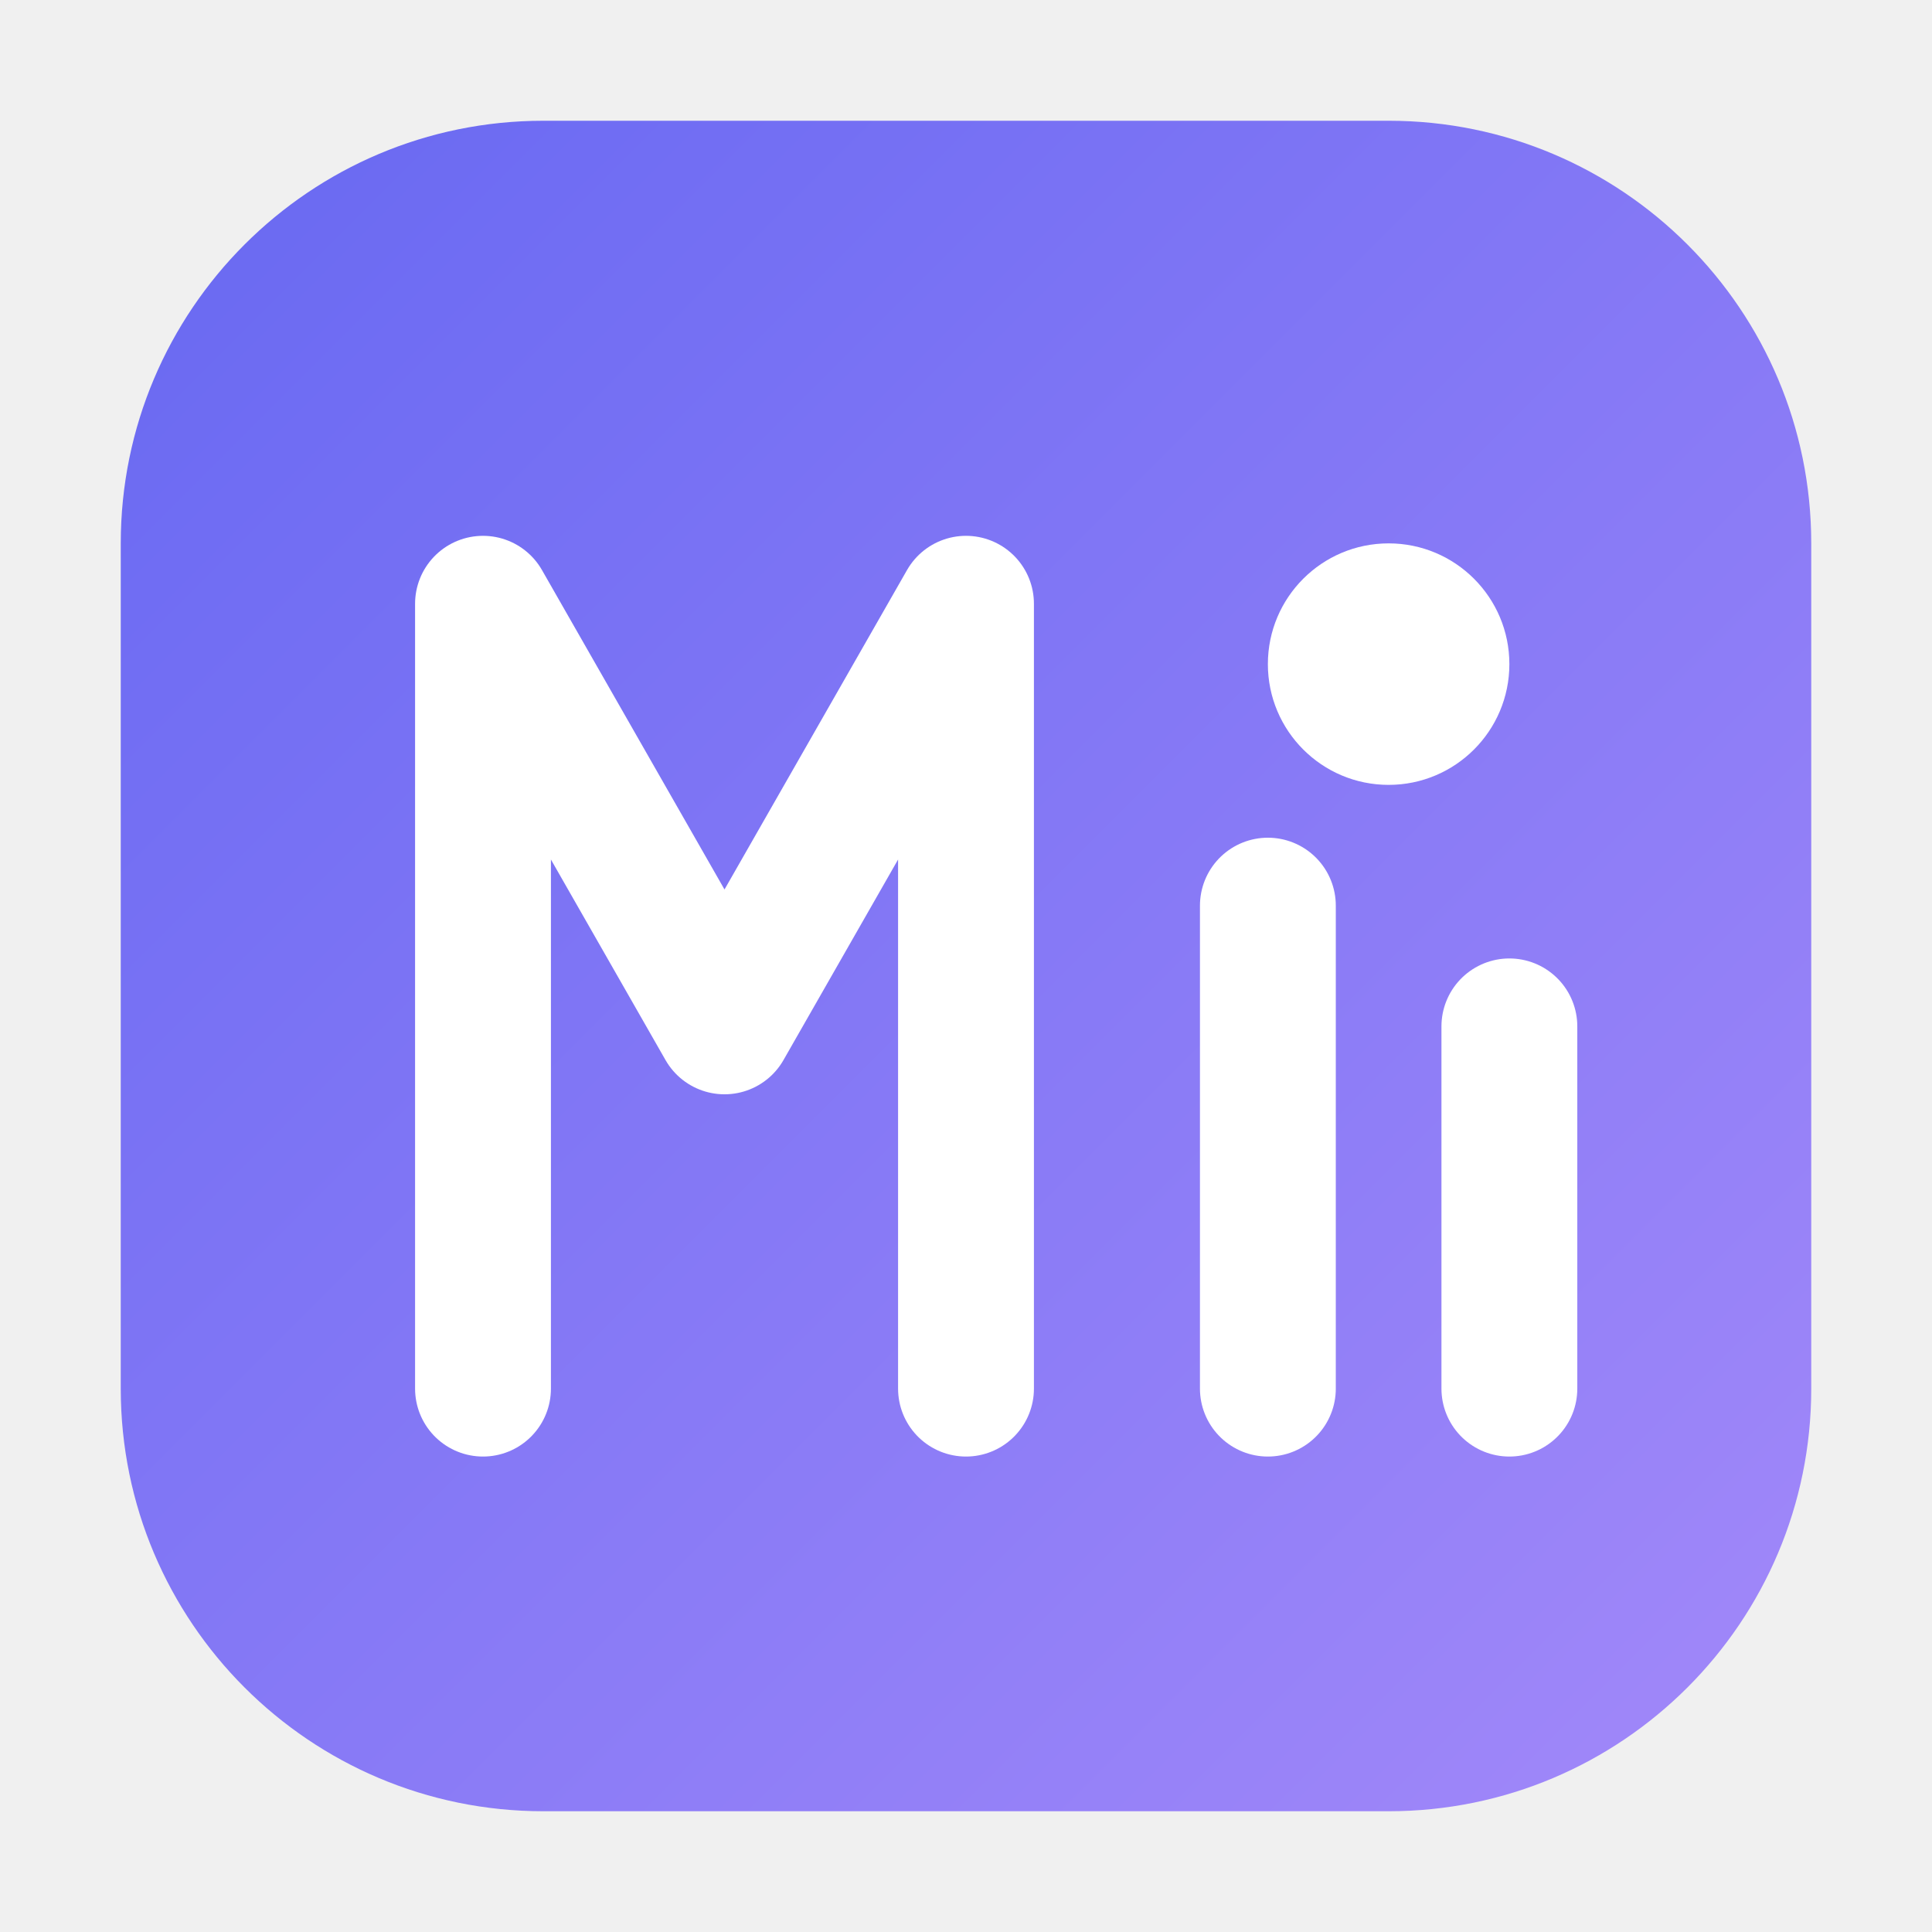
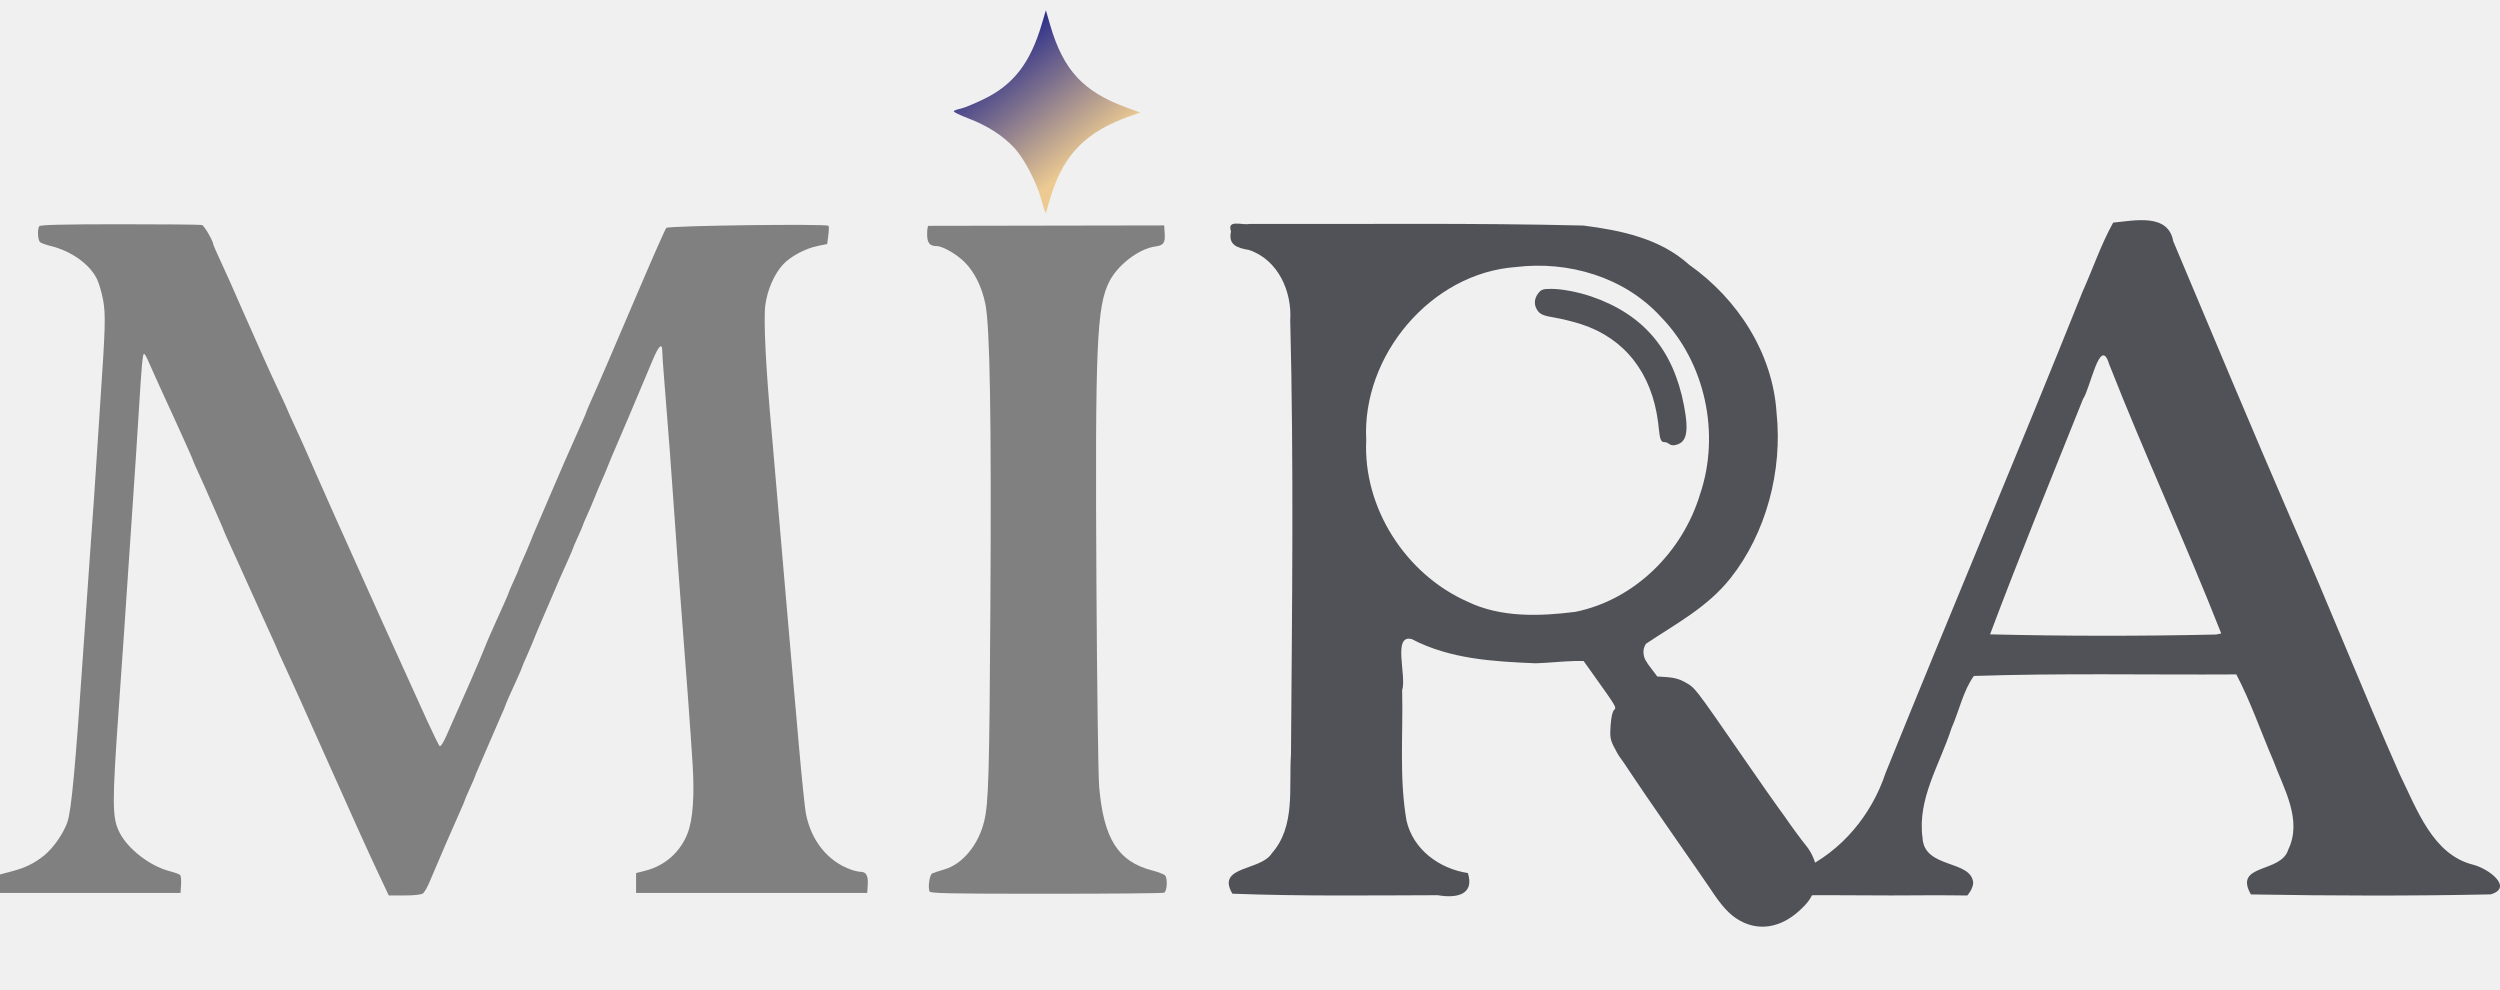
- <svg xmlns="http://www.w3.org/2000/svg" viewBox="0 0 64 64" fill="none">
-   <defs>
-     <linearGradient id="g" x1="0" y1="0" x2="64" y2="64" gradientUnits="userSpaceOnUse">
-       <stop offset="0" stop-color="#6366F1" />
-       <stop offset="1" stop-color="#A78BFA" />
+ <svg xmlns="http://www.w3.org/2000/svg" xmlns:xlink="http://www.w3.org/1999/xlink" version="1.1" width="555.647" height="220" id="svg748" xml:space="preserve">
+   <defs id="defs748">
+     <linearGradient id="linearGradient13">
+       <stop style="stop-color:#2f318b;stop-opacity:1;" offset="0.086" id="stop13" />
+       <stop style="stop-color:#ecca91;stop-opacity:1;" offset="0.819" id="stop14" />
    </linearGradient>
+     <linearGradient xlink:href="#linearGradient13" id="linearGradient14" x1="253.269" y1="403.228" x2="278.788" y2="435.892" gradientUnits="userSpaceOnUse" gradientTransform="translate(-33.33374,-394.7749)" />
  </defs>
-   <rect x="4" y="4" width="56" height="56" rx="14" fill="url(#g)" />
-   <path d="M16 46V20l8 14 8-14v26" stroke="#fff" stroke-width="4.5" stroke-linecap="round" stroke-linejoin="round" fill="none" />
-   <circle cx="46" cy="22" r="4" fill="#fff" />
-   <path d="M42 46V30" stroke="#fff" stroke-width="4.5" stroke-linecap="round" />
-   <path d="M50 46V34" stroke="#fff" stroke-width="4.5" stroke-linecap="round" />
+   <path style="fill:#808080;stroke-width:1" d="m 206.59,198.126 c -0.381,-0.993 0.026,-3.71 0.598,-3.994 0.309,-0.153 1.526,-0.557 2.705,-0.896 4.042,-1.165 7.595,-5.471 8.861,-10.738 0.962,-4.002 1.146,-10.381 1.365,-47.393 0.251,-42.407 -0.092,-62.807 -1.137,-67.664 -0.819,-3.807 -2.38,-6.943 -4.55,-9.138 -1.773,-1.794 -4.893,-3.597 -6.237,-3.604 -1.573,-0.007 -2.132,-0.701 -2.132,-2.641 0,-1.024 0.127,-1.862 0.281,-1.863 0.155,-10e-4 12.009,-0.022 26.344,-0.047 l 26.062,-0.045 0.115,1.763 c 0.14,2.133 -0.251,2.673 -2.116,2.923 -3.587,0.481 -8.291,4.063 -10.169,7.742 -2.84,5.564 -3.196,13.952 -2.885,67.888 0.128,22.164 0.402,42.204 0.608,44.534 1.019,11.497 4.2,16.519 11.716,18.491 1.478,0.388 2.821,0.916 2.984,1.173 0.555,0.873 0.354,3.556 -0.285,3.801 -0.326,0.125 -12.144,0.228 -26.262,0.228 -21.529,0 -25.701,-0.084 -25.868,-0.519 z" id="path8" />
+   <path style="fill:#808080" d="m 84.33,194.614 c -2.312,-4.899 -5.104,-11.06 -10.833,-23.906 -6.383,-14.312 -8.779,-19.639 -10.331,-22.966 -0.813,-1.744 -1.479,-3.222 -1.479,-3.284 0,-0.062 -0.686,-1.606 -1.525,-3.432 -0.839,-1.825 -1.748,-3.825 -2.022,-4.443 -0.274,-0.619 -0.937,-2.095 -1.475,-3.281 -0.538,-1.186 -1.418,-3.127 -1.956,-4.312 -0.538,-1.186 -1.202,-2.663 -1.475,-3.281 -0.274,-0.619 -1.183,-2.618 -2.022,-4.443 -0.839,-1.825 -1.525,-3.381 -1.525,-3.458 0,-0.076 -0.402,-1.03 -0.894,-2.119 -0.492,-1.089 -1.438,-3.245 -2.102,-4.792 -0.664,-1.547 -1.781,-4.051 -2.481,-5.565 -0.7,-1.514 -1.273,-2.817 -1.273,-2.895 0,-0.079 -0.403,-1.034 -0.896,-2.123 -0.493,-1.089 -1.269,-2.824 -1.726,-3.855 -0.457,-1.031 -1.302,-2.888 -1.877,-4.125 -0.575,-1.237 -1.467,-3.178 -1.98,-4.313 -0.514,-1.134 -1.433,-3.159 -2.042,-4.5 -0.609,-1.341 -1.345,-2.986 -1.635,-3.656 -0.29,-0.67 -0.64,-1.219 -0.778,-1.219 -0.288,0 -0.547,2.799 -1.091,11.812 -0.212,3.506 -0.54,8.653 -0.729,11.438 -0.771,11.342 -1.138,16.771 -1.487,22.031 -0.789,11.886 -1.388,20.632 -2.27,33.094 -1.54,21.778 -1.524,24.725 0.15,28.029 1.843,3.636 6.744,7.429 11.048,8.55 1.147,0.299 2.231,0.689 2.409,0.867 0.178,0.178 0.272,1.149 0.208,2.158 L 40.125,198.458 H 20.062 0 v -2.053 -2.053 l 2.549,-0.668 c 3.081,-0.807 5.16,-1.83 7.332,-3.607 2.008,-1.643 4.257,-4.892 5.106,-7.379 0.896,-2.622 1.81,-12.554 3.571,-38.804 0.493,-7.345 1.05,-15.305 1.509,-21.562 0.633,-8.624 1.086,-15.224 1.495,-21.75 0.22,-3.506 0.56,-8.737 0.757,-11.625 1.099,-16.132 1.179,-19.038 0.611,-22.206 -0.304,-1.695 -0.945,-3.867 -1.425,-4.827 -1.624,-3.252 -5.726,-6.155 -10.251,-7.255 -1.029,-0.25 -2.083,-0.632 -2.344,-0.848 -0.511,-0.424 -0.638,-2.841 -0.187,-3.542 0.2,-0.311 5.114,-0.431 17.901,-0.439 9.694,-0.006 17.921,0.071 18.282,0.172 0.505,0.141 2.531,3.678 2.531,4.419 0,0.076 0.686,1.632 1.525,3.458 0.839,1.825 1.749,3.825 2.023,4.443 1.136,2.566 2.06,4.664 3.302,7.5 0.722,1.65 1.736,3.928 2.251,5.062 0.516,1.134 1.451,3.244 2.079,4.688 0.628,1.444 2.082,4.618 3.231,7.053 1.149,2.435 2.089,4.487 2.089,4.559 0,0.072 0.736,1.708 1.635,3.634 0.899,1.927 2.183,4.769 2.853,6.316 0.67,1.547 1.444,3.319 1.719,3.938 0.275,0.619 2.261,5.091 4.412,9.938 3.933,8.861 15.672,34.874 20.308,45 1.369,2.991 2.645,5.595 2.836,5.787 0.213,0.215 0.793,-0.652 1.504,-2.25 4.544,-10.213 7.356,-16.669 8.225,-18.881 0.439,-1.118 1.107,-2.721 1.485,-3.562 0.378,-0.842 1.063,-2.374 1.522,-3.405 0.459,-1.031 1.238,-2.766 1.73,-3.855 0.493,-1.089 0.896,-2.055 0.896,-2.147 0,-0.092 0.506,-1.272 1.125,-2.623 0.619,-1.351 1.125,-2.531 1.125,-2.623 0,-0.092 0.409,-1.061 0.909,-2.153 0.5,-1.093 1.268,-2.898 1.707,-4.012 0.439,-1.114 1.106,-2.714 1.482,-3.556 0.376,-0.842 1.394,-3.218 2.263,-5.28 1.956,-4.643 5.668,-13.141 7.744,-17.73 0.493,-1.089 0.896,-2.054 0.896,-2.145 0,-0.091 0.402,-1.056 0.892,-2.145 1.59,-3.528 4.522,-10.327 10.558,-24.48 3.254,-7.631 6.102,-14.068 6.327,-14.305 0.484,-0.507 35.757,-0.958 36.064,-0.461 0.103,0.167 0.076,1.145 -0.06,2.174 l -0.248,1.87 -2.11,0.43 c -2.798,0.57 -6.12,2.366 -7.784,4.207 -1.877,2.078 -3.404,5.588 -3.84,8.829 -0.449,3.337 0.089,14.07 1.451,28.943 0.198,2.166 0.708,8.072 1.132,13.125 0.424,5.053 1.099,12.9 1.499,17.438 0.4,4.537 0.906,10.359 1.123,12.938 0.217,2.578 0.556,6.459 0.753,8.625 0.197,2.166 0.865,9.759 1.485,16.875 0.62,7.116 1.324,13.95 1.565,15.188 1.174,6.043 4.883,10.635 10.067,12.463 0.722,0.255 1.672,0.466 2.111,0.469 1.219,0.009 1.695,0.884 1.568,2.883 l -0.115,1.81 h -25.688 -25.688 v -2.207 -2.207 l 2.062,-0.526 c 4.39,-1.119 7.813,-4.17 9.42,-8.4 1.153,-3.036 1.525,-8.336 1.076,-15.348 -0.548,-8.554 -1.327,-19.197 -2.636,-36 -0.41,-5.259 -0.993,-13.278 -1.296,-17.819 -0.544,-8.153 -1.699,-23.497 -2.427,-32.244 -0.206,-2.475 -0.377,-5.043 -0.381,-5.707 -0.009,-1.919 -0.809,-1.149 -2.147,2.065 -2.254,5.415 -8.014,19.013 -8.533,20.142 -0.284,0.619 -0.877,2.04 -1.316,3.157 -0.439,1.118 -1.119,2.734 -1.51,3.593 -0.391,0.858 -1.07,2.472 -1.509,3.586 -0.439,1.114 -1.207,2.92 -1.707,4.012 -0.5,1.092 -0.909,2.061 -0.909,2.153 0,0.092 -0.506,1.272 -1.125,2.623 -0.619,1.351 -1.125,2.531 -1.125,2.623 0,0.092 -0.403,1.058 -0.896,2.147 -1.822,4.027 -2.44,5.439 -3.989,9.105 -0.872,2.062 -1.892,4.439 -2.268,5.28 -0.376,0.842 -1.043,2.442 -1.482,3.556 -0.439,1.114 -1.207,2.92 -1.707,4.012 -0.5,1.092 -0.909,2.061 -0.909,2.152 0,0.091 -0.422,1.098 -0.938,2.239 -0.516,1.14 -1.359,3.007 -1.875,4.147 -0.516,1.14 -0.938,2.148 -0.938,2.239 0,0.091 -0.405,1.056 -0.901,2.145 -0.495,1.089 -1.613,3.667 -2.484,5.73 -0.871,2.062 -1.984,4.641 -2.474,5.73 -0.49,1.089 -0.891,2.055 -0.891,2.147 0,0.092 -0.506,1.272 -1.125,2.623 -0.619,1.351 -1.125,2.531 -1.125,2.623 0,0.092 -0.404,1.058 -0.897,2.147 -1.363,3.008 -5.823,13.313 -6.862,15.855 -0.506,1.238 -1.193,2.461 -1.527,2.719 -0.386,0.298 -1.882,0.469 -4.112,0.469 h -3.505 z" id="path7" />
+   <path style="fill:#515257;fill-opacity:1" d="m 400.414,193.32 c 8.936,-4.151 15.591,-12.231 18.671,-21.517 14.433,-35.718 29.449,-71.18 43.77,-106.945 2.306,-5.107 4.094,-10.491 6.813,-15.382 4.624,-0.424 12.239,-2.18 13.353,4.141 8.755,20.797 17.447,41.608 26.416,62.325 8.22,18.602 15.684,37.53 23.909,56.126 3.812,7.731 7.317,17.851 16.281,20.106 3.591,0.903 9.044,5.13 3.94,6.61 -17.756,0.372 -35.53,0.318 -53.286,0.008 -3.943,-6.914 6.733,-4.643 8.31,-9.969 3.198,-6.611 -1.049,-13.614 -3.337,-19.8 -2.74,-6.369 -5.001,-12.989 -8.208,-19.129 -19.445,0.118 -38.907,-0.303 -58.339,0.343 -2.355,3.251 -3.291,7.826 -4.978,11.631 -2.547,7.977 -7.63,15.66 -6.427,24.348 0.336,6.922 10.824,4.82 11.261,9.983 -0.06,1.447 -1.313,2.834 -1.313,2.834 0,0 -6.887,-0.095 -11.511,-0.034 -6.25,0.082 -16.701,-0.083 -25.052,-0.021 m -41.886,-50.992 c -5.716,-1.929 -11.636,-0.747 -17.473,-0.564 -9.392,-0.389 -19.058,-0.926 -27.565,-5.383 -4.325,-1.094 -1.073,8.209 -2.125,11.399 0.247,9.635 -0.689,19.407 0.969,28.94 1.457,6.446 7.33,10.722 13.641,11.662 1.526,4.838 -2.525,5.659 -6.694,4.926 -15.212,0.041 -30.442,0.244 -45.643,-0.334 -3.706,-6.256 6.356,-5.003 8.788,-9.013 5.305,-6.012 3.726,-14.58 4.234,-21.944 0.226,-32.149 0.65,-64.311 -0.167,-96.453 0.428,-6.436 -2.699,-13.503 -9.162,-15.664 -2.637,-0.434 -4.682,-1.143 -3.998,-4.125 -0.973,-2.783 2.529,-1.303 4.099,-1.664 24.736,0.087 49.481,-0.251 74.209,0.359 8.357,1.074 17.035,2.848 23.492,8.694 10.758,7.579 18.582,19.586 19.446,32.892 1.372,12.951 -2.328,26.801 -10.224,36.779 -5.169,6.532 -12.276,10.208 -18.793,14.59 -0.936,1.328 -0.628,3.145 0.347,4.355 m 127.505,-6.648 c -7.901,-20.107 -17.023,-39.741 -24.912,-59.861 -1.997,-6.607 -4.206,5.539 -5.801,7.741 -6.961,17.4 -14.078,34.767 -20.665,52.319 16.744,0.408 33.517,0.416 50.264,0.039 z m -143.562,-4.801 c 13.236,-2.665 23.854,-13.351 27.721,-26.114 4.553,-13.437 1.207,-29.314 -8.756,-39.504 -8.078,-8.813 -20.506,-12.443 -32.189,-11.019 -18.898,1.358 -34.232,19.715 -33.243,38.438 -0.743,15.08 8.758,29.835 22.491,35.926 7.415,3.582 16.012,3.277 23.977,2.274 z" id="path1" />
+   <path id="path12" style="fill:#515257;fill-opacity:1" d="m 362.618,142.434 -20.533,-1.385 c 1.24,0.345 2.511,0.645 3.835,0.873 2.788,0.482 2.966,0.653 7.82,7.469 5.727,8.042 5.584,7.798 4.979,8.434 -0.352,0.37 -0.62,1.594 -0.75,3.43 -0.173,2.45 -0.073,3.109 0.709,4.672 0.501,1.001 1.106,2.057 1.345,2.346 0.239,0.289 1.425,2.031 2.636,3.87 1.211,1.839 4.665,6.892 7.674,11.229 3.009,4.337 6.328,9.123 7.377,10.636 1.049,1.513 2.085,3.02 2.301,3.35 2.609,3.984 4.294,5.849 6.436,7.113 4.399,2.598 9.399,1.779 13.662,-2.234 2.007,-1.889 2.531,-2.705 3.373,-5.252 0.916,-2.772 0.067,-6.438 -2.102,-9.084 -1.044,-1.273 -3.46,-4.564 -4.753,-6.473 -0.282,-0.416 -0.991,-1.397 -1.576,-2.179 -0.585,-0.782 -3.639,-5.148 -6.788,-9.702 -12.115,-17.52 -11.389,-16.582 -13.951,-18.031 -1.011,-0.571 -2.293,-0.918 -3.753,-1.017 l -2.218,-0.15 -2.012,-2.673 c -1.107,-1.47 -2.099,-2.763 -2.206,-2.874 -0.251,-0.259 -1.012,-1.529 -1.504,-2.37 z" />
+   <path d="m 369.879,98.263 c -1.044,0 -0.99,-1.563 -1.36,-4.451 -1.398,-10.917 -7.429,-18.608 -17.05,-21.745 -1.678,-0.547 -4.366,-1.215 -5.974,-1.484 -2.329,-0.39 -3.072,-0.679 -3.656,-1.422 -0.949,-1.206 -0.932,-2.727 0.044,-3.968 0.677,-0.86 1.053,-0.988 2.906,-0.988 2.338,0 5.97,0.69 8.879,1.687 11.594,3.973 18.256,11.819 20.62,24.282 1.141,6.016 0.578,8.333 -2.133,8.773 -1.124,0.182 -1.224,-0.684 -2.276,-0.684 z" style="fill:#515257;fill-opacity:1" id="path1-9" />
+   <path style="fill:url(#linearGradient14);stroke-width:0.412;stroke-dasharray:none" d="m 232.237,46.963 c -0.133,-0.34 -0.525,-1.637 -0.873,-2.882 -1.025,-3.677 -3.784,-8.911 -5.898,-11.187 -2.562,-2.759 -6.01,-4.974 -10.256,-6.586 -1.88,-0.714 -3.336,-1.43 -3.236,-1.592 0.1,-0.162 0.788,-0.415 1.528,-0.563 0.741,-0.148 3.069,-1.106 5.174,-2.13 6.584,-3.202 10.3,-8.011 12.864,-16.65 l 0.917,-3.088 0.95,3.274 c 2.902,10 7.366,14.833 16.92,18.317 l 3.093,1.128 -2.608,0.938 c -9.393,3.377 -14.259,8.293 -17.142,17.316 -0.47,1.472 -0.931,3.047 -1.024,3.5 -0.131,0.638 -0.223,0.685 -0.41,0.206 z" id="path13" />
</svg>
